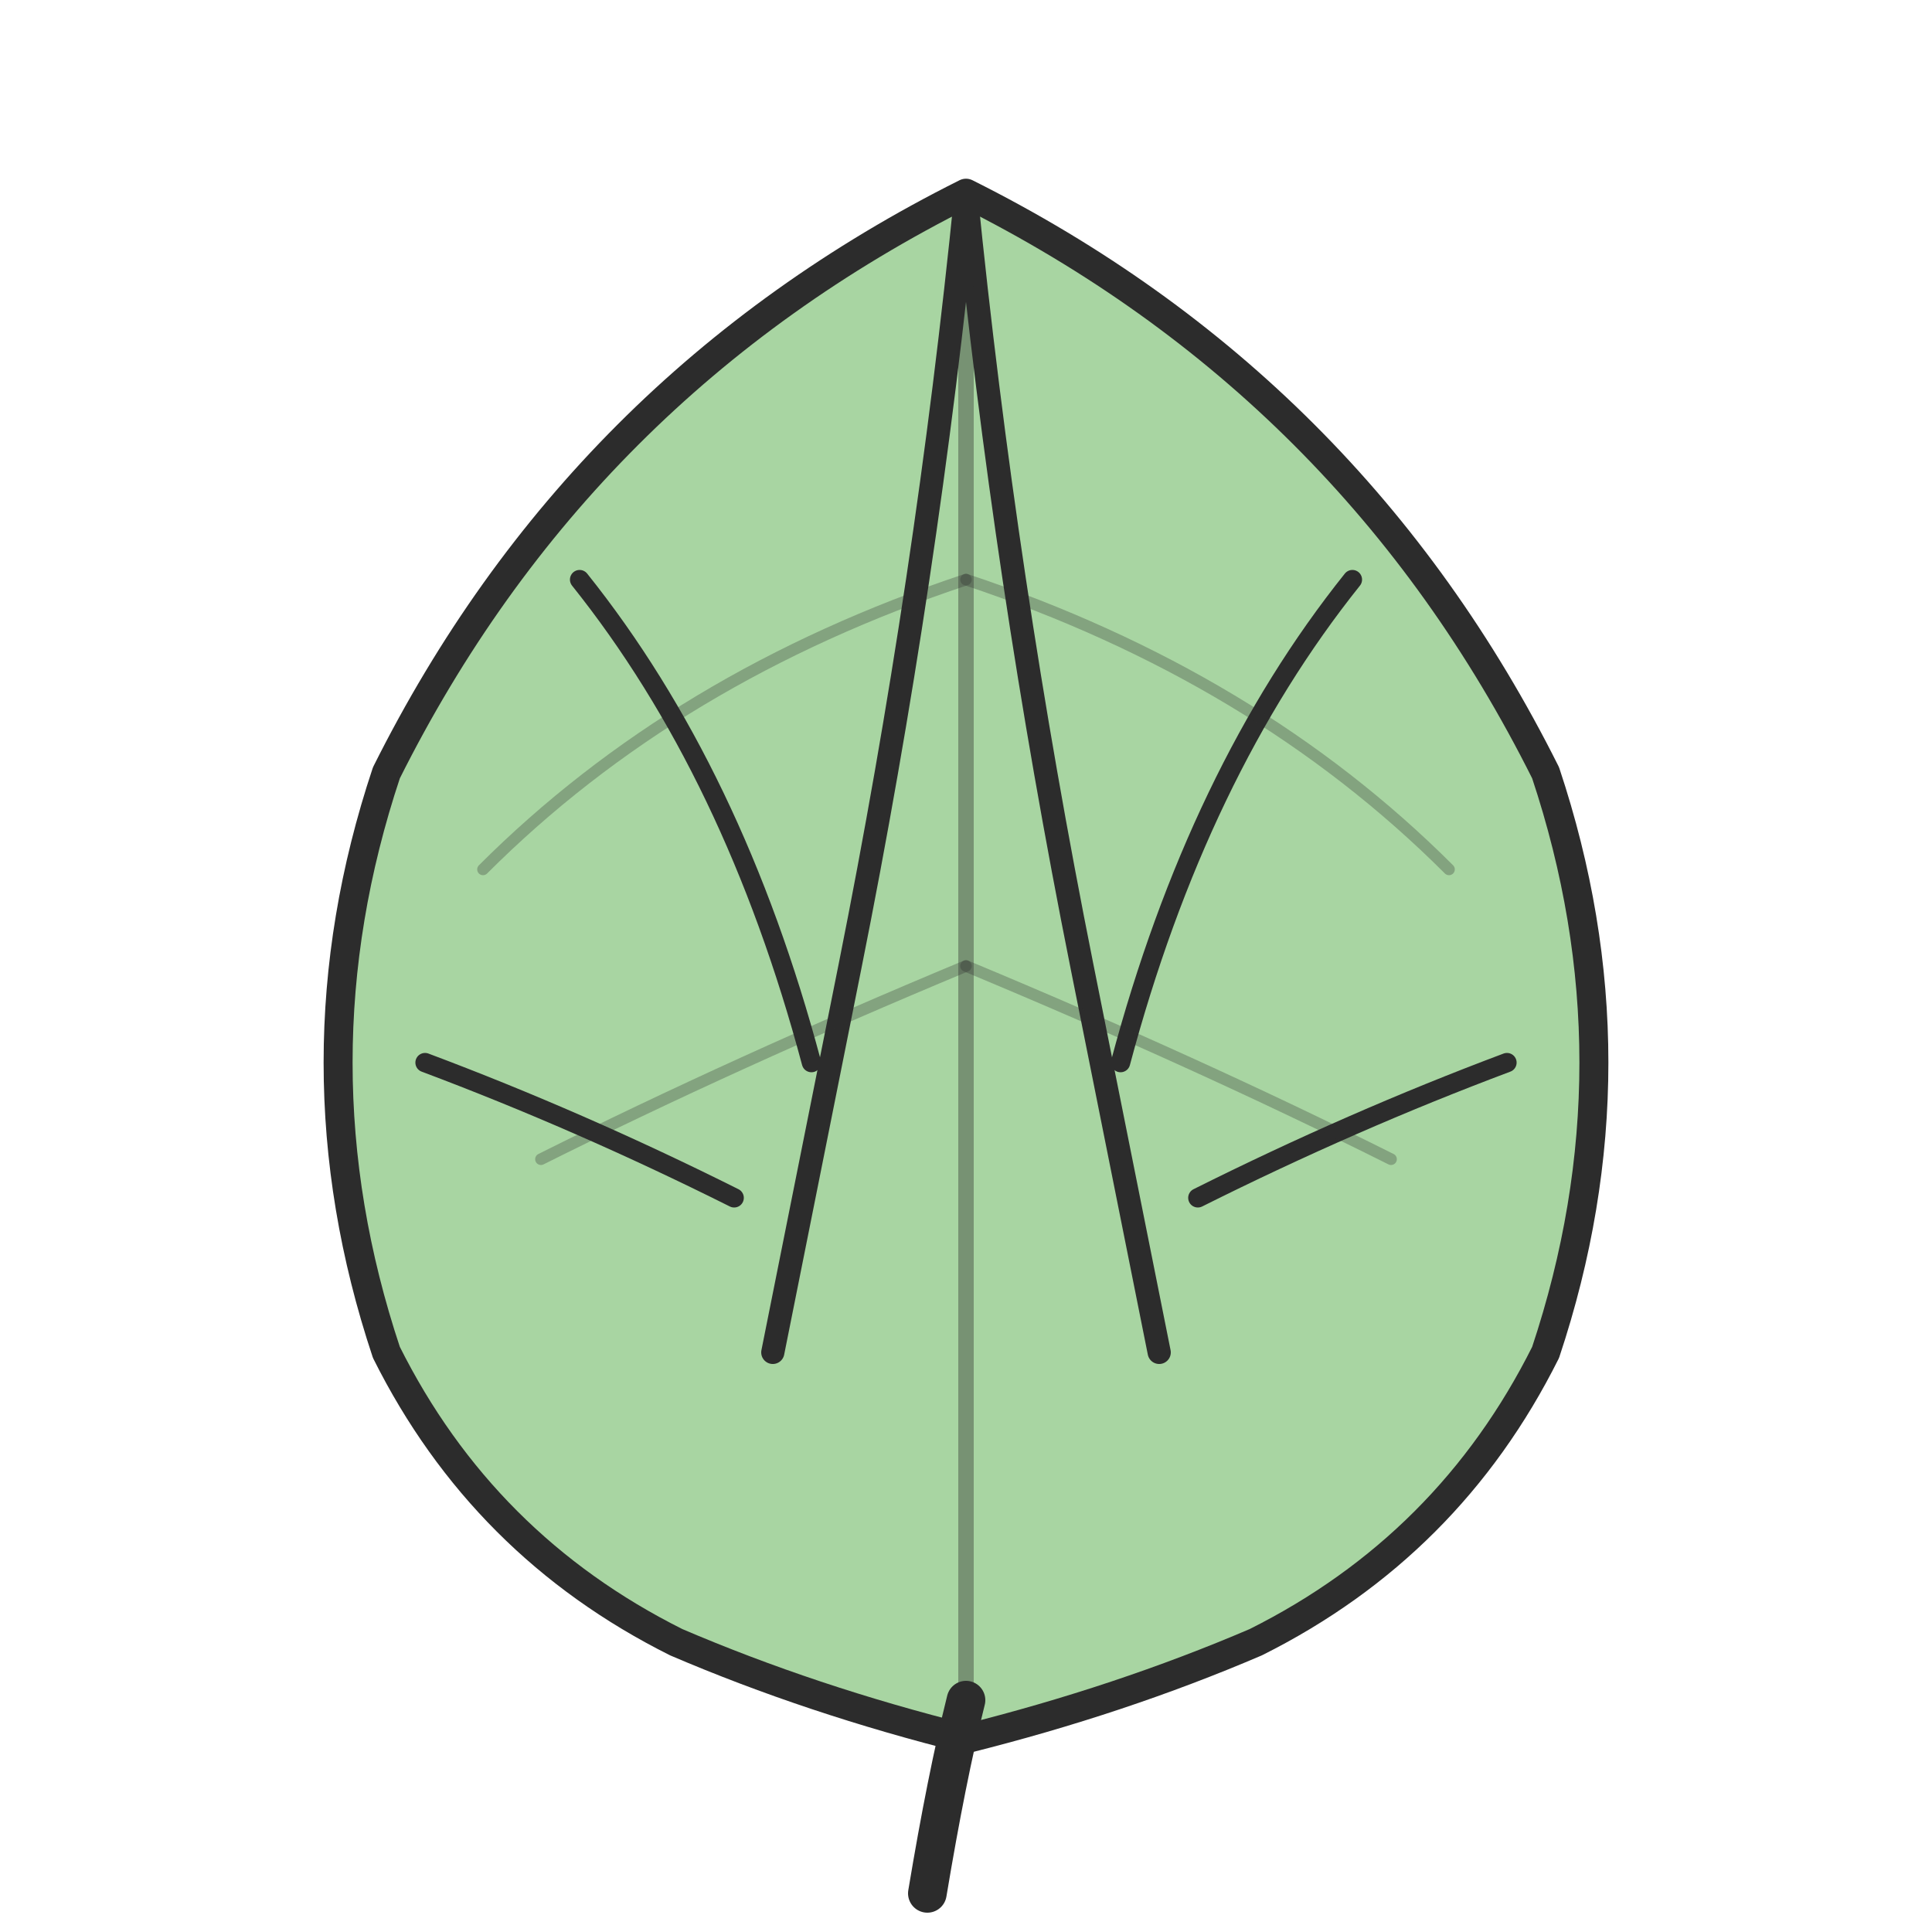
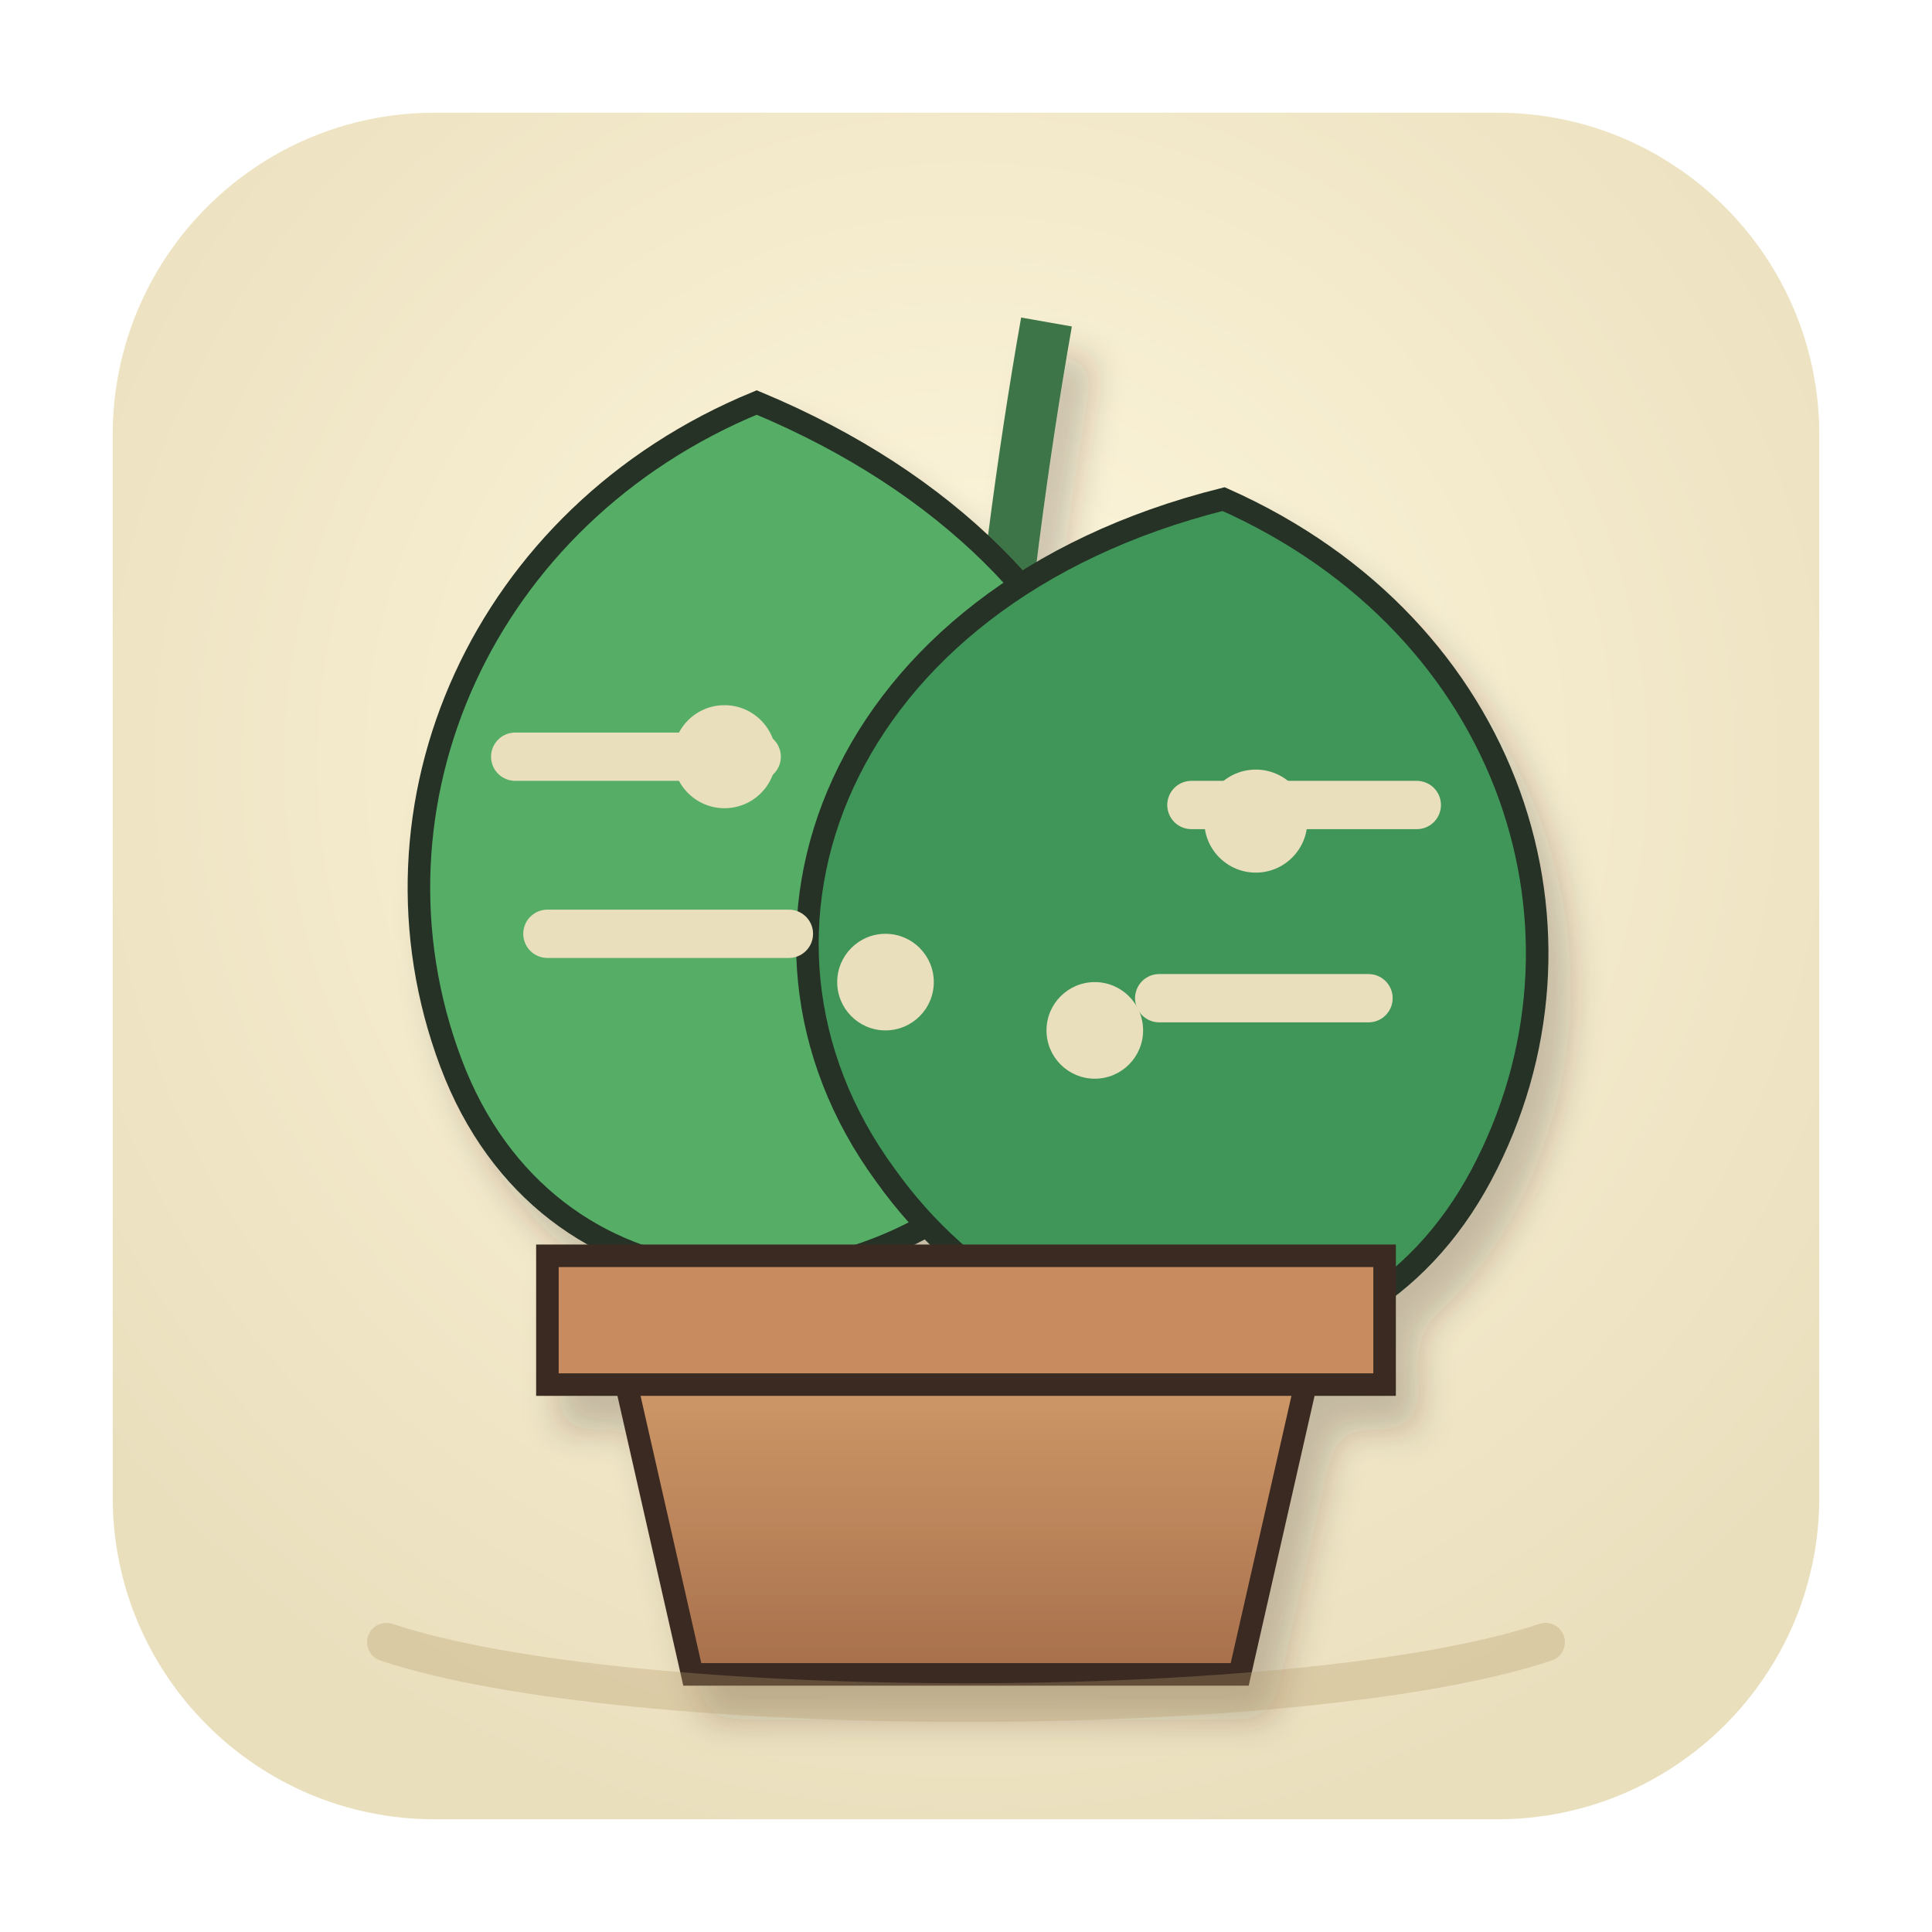
- <svg xmlns="http://www.w3.org/2000/svg" viewBox="0 0 100 100" width="100" height="100">
-   <g fill="none" stroke="#2c2c2c" stroke-width="1.5" stroke-linecap="round" stroke-linejoin="round">
-     <path d="M50,10 Q30,20 20,40 Q15,55 20,70 Q25,80 35,85 Q42,88 50,90 Q58,88 65,85 Q75,80 80,70 Q85,55 80,40 Q70,20 50,10Z" fill="#a8d5a2" stroke="#2c2c2c" />
-     <path d="M50,10 Q48,30 44,50 Q42,60 40,70" stroke="#2c2c2c" stroke-width="1.2" fill="none" />
-     <path d="M50,10 Q52,30 56,50 Q58,60 60,70" stroke="#2c2c2c" stroke-width="1.2" fill="none" />
-     <path d="M30,30 Q38,40 42,55" stroke="#2c2c2c" stroke-width="1" fill="none" />
-     <path d="M70,30 Q62,40 58,55" stroke="#2c2c2c" stroke-width="1" fill="none" />
-     <path d="M22,55 Q30,58 38,62" stroke="#2c2c2c" stroke-width="1" fill="none" />
-     <path d="M78,55 Q70,58 62,62" stroke="#2c2c2c" stroke-width="1" fill="none" />
-     <path d="M50,15 Q50,50 50,88" stroke="#2c2c2c" stroke-width="0.8" opacity="0.4" />
-     <path d="M50,30 Q35,35 25,45" stroke="#2c2c2c" stroke-width="0.6" opacity="0.3" />
-     <path d="M50,30 Q65,35 75,45" stroke="#2c2c2c" stroke-width="0.6" opacity="0.3" />
-     <path d="M50,50 Q38,55 28,60" stroke="#2c2c2c" stroke-width="0.6" opacity="0.3" />
-     <path d="M50,50 Q62,55 72,60" stroke="#2c2c2c" stroke-width="0.6" opacity="0.3" />
-     <path d="M50,88 Q49,92 48,98" stroke="#2c2c2c" stroke-width="2" fill="none" />
+ <svg xmlns="http://www.w3.org/2000/svg" viewBox="0 0 120 120" width="120" height="120" role="img" aria-label="龟背竹识别插画">
+   <defs>
+     <radialGradient id="paper" cx="50%" cy="38%" r="65%">
+       <stop offset="0" stop-color="#fff8de" />
+       <stop offset="1" stop-color="#eadfbd" />
+     </radialGradient>
+     <linearGradient id="pot" x1="0" x2="0" y1="0" y2="1">
+       <stop offset="0" stop-color="#d7a06d" />
+       <stop offset="1" stop-color="#a7704c" />
+     </linearGradient>
+     <filter id="shadow" x="-20%" y="-20%" width="140%" height="140%">
+       <feDropShadow dx="1.4" dy="2.1" stdDeviation="1.1" flood-color="#3a2a20" flood-opacity=".24" />
+     </filter>
+   </defs>
+   <rect x="7" y="7" width="106" height="106" rx="20" fill="url(#paper)" />
+   <g filter="url(#shadow)">
+     <path d="M60 82c0-24 2-45 5-62" fill="none" stroke="#3d7548" stroke-width="3.2" />
+     <path d="M47 25c-17 7-25 25-19 41 6 16 25 17 36 5 13-14 7-36-17-46z" fill="#55ad66" stroke="#263126" stroke-width="1.4" />
+     <path d="M76 31c18 8 24 27 16 42-8 15-27 14-37 0-11-15-3-36 21-42z" fill="#3f9658" stroke="#263126" stroke-width="1.4" />
+     <circle cx="45" cy="47" r="3.2" fill="#eadfbd" />
+     <circle cx="55" cy="61" r="3" fill="#eadfbd" />
+     <circle cx="78" cy="51" r="3.2" fill="#eadfbd" />
+     <circle cx="68" cy="64" r="3" fill="#eadfbd" />
+     <path d="M32 47h15M34 58h15M88 50H74M85 62H72" stroke="#eadfbd" stroke-width="3" stroke-linecap="round" />
+     <path d="M38 82h44l-5 22H43z" fill="url(#pot)" stroke="#3a2a22" stroke-width="1.4" />
+     <path d="M34 78h52v8H34z" fill="#c78b5e" stroke="#3a2a22" stroke-width="1.4" rx="3" />
  </g>
+   <path d="M24 102c15 5 57 5 72 0" fill="none" stroke="#b69a6c" stroke-width="2.4" opacity=".32" stroke-linecap="round" />
</svg>
